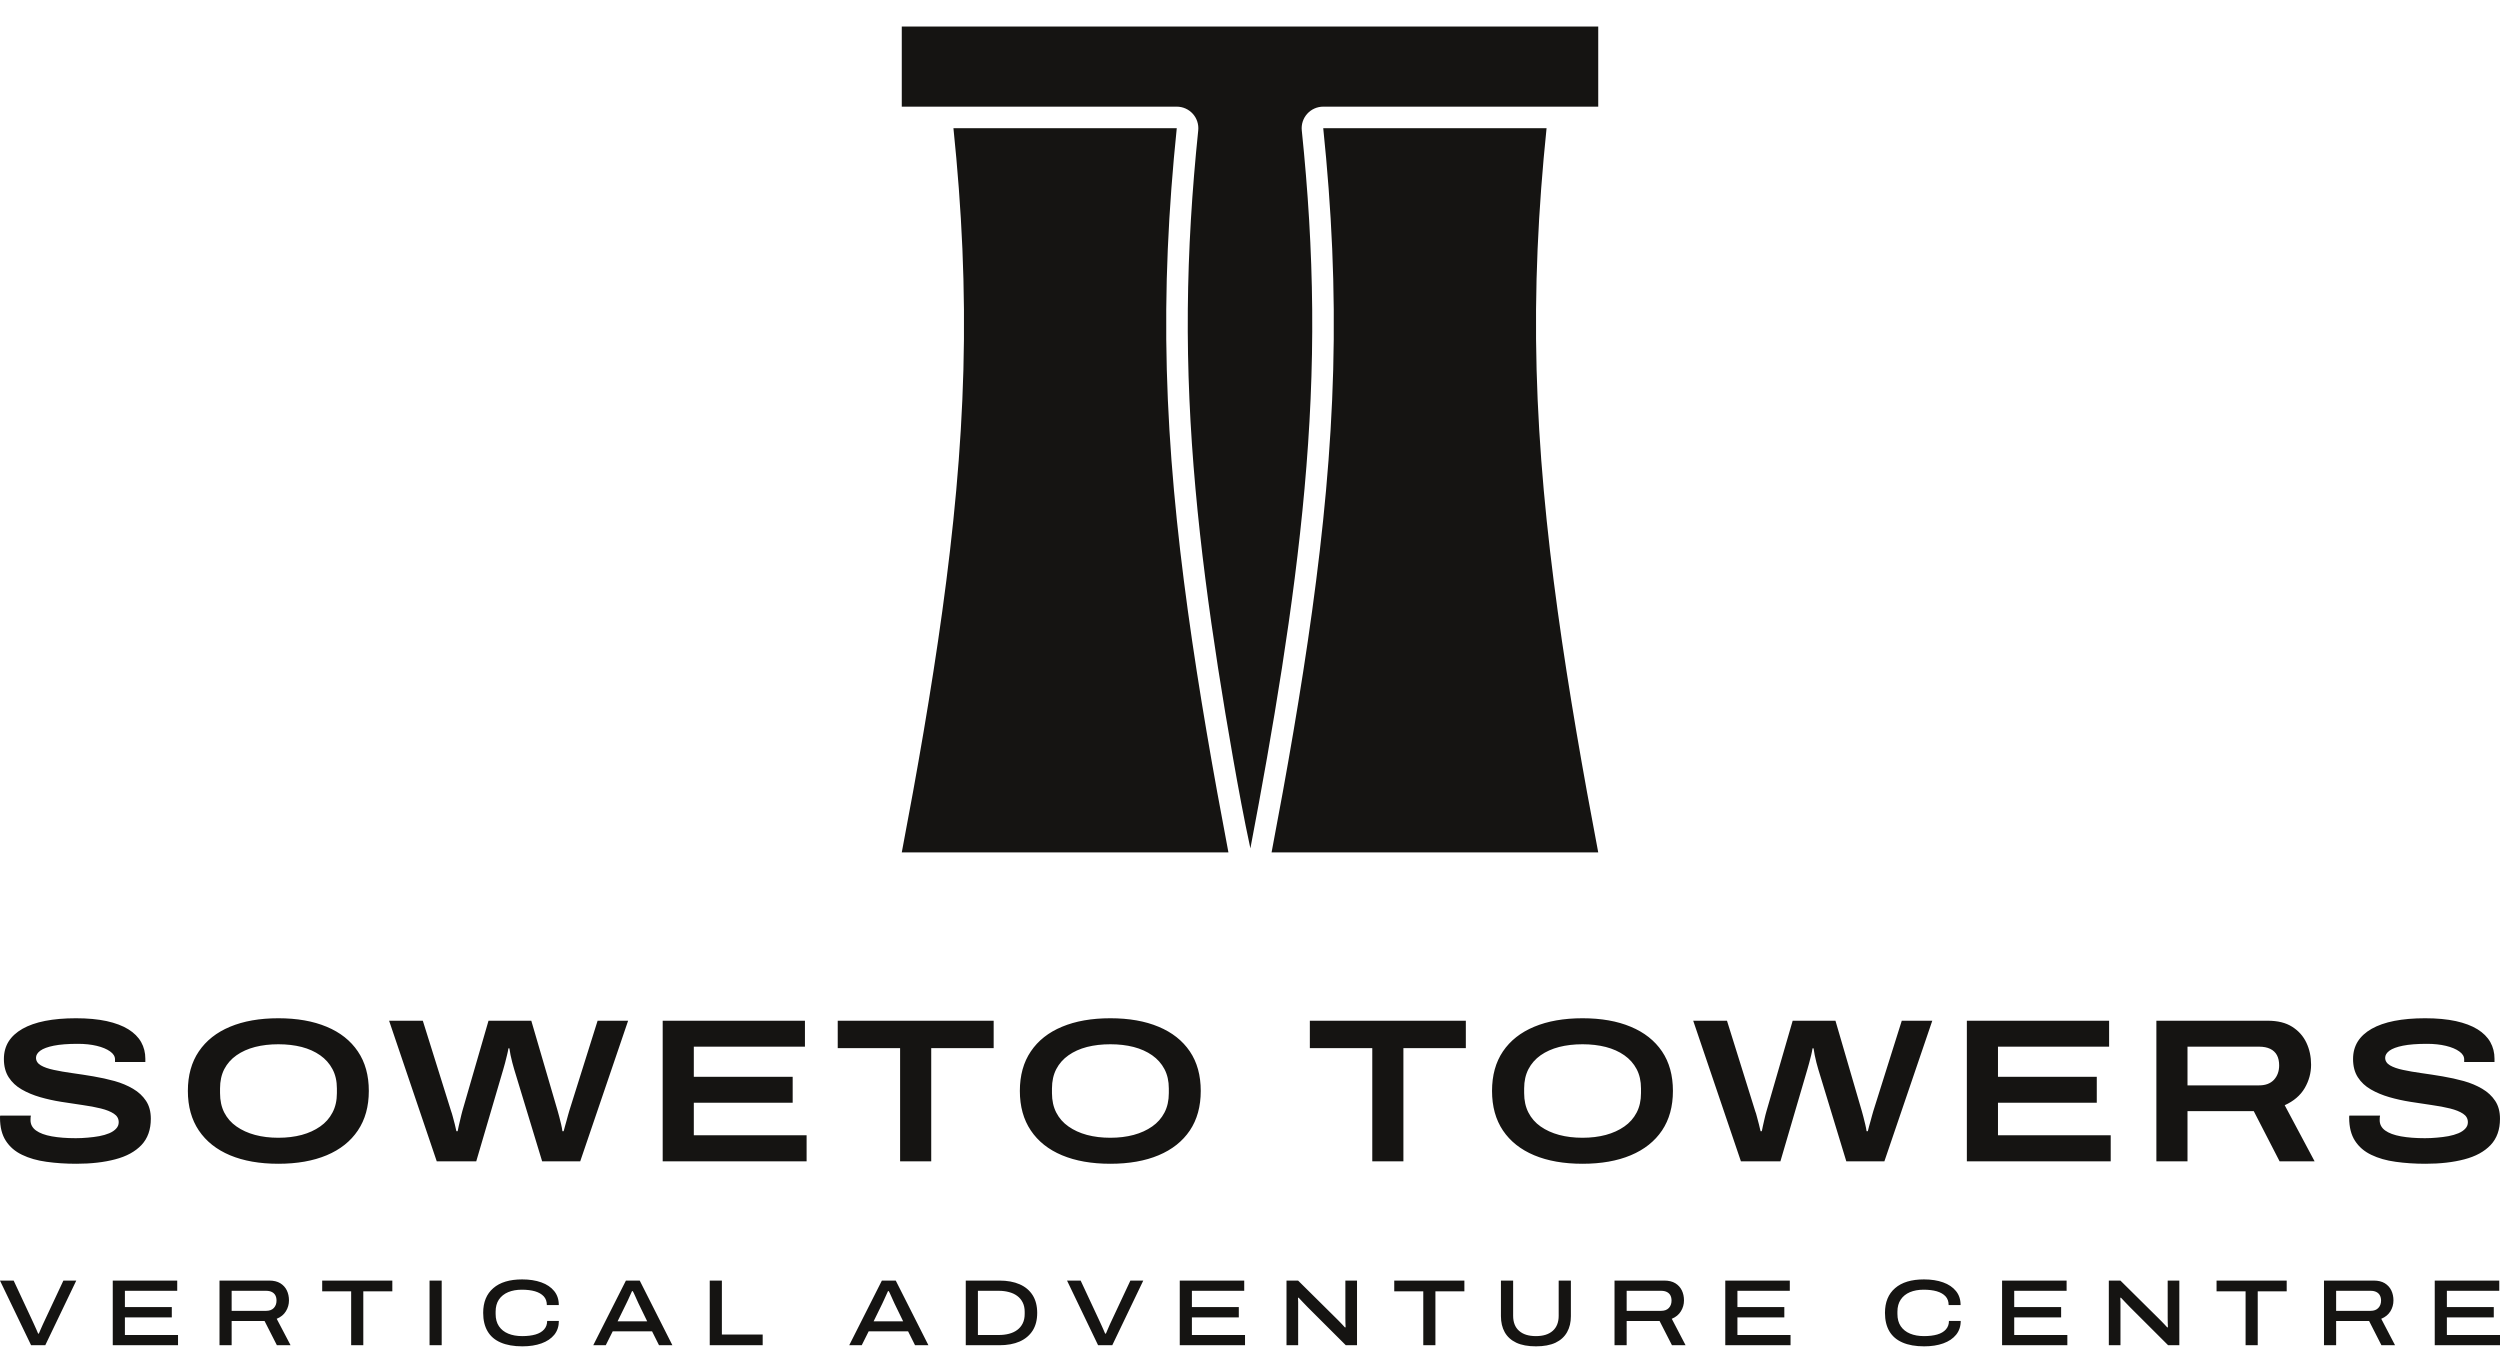
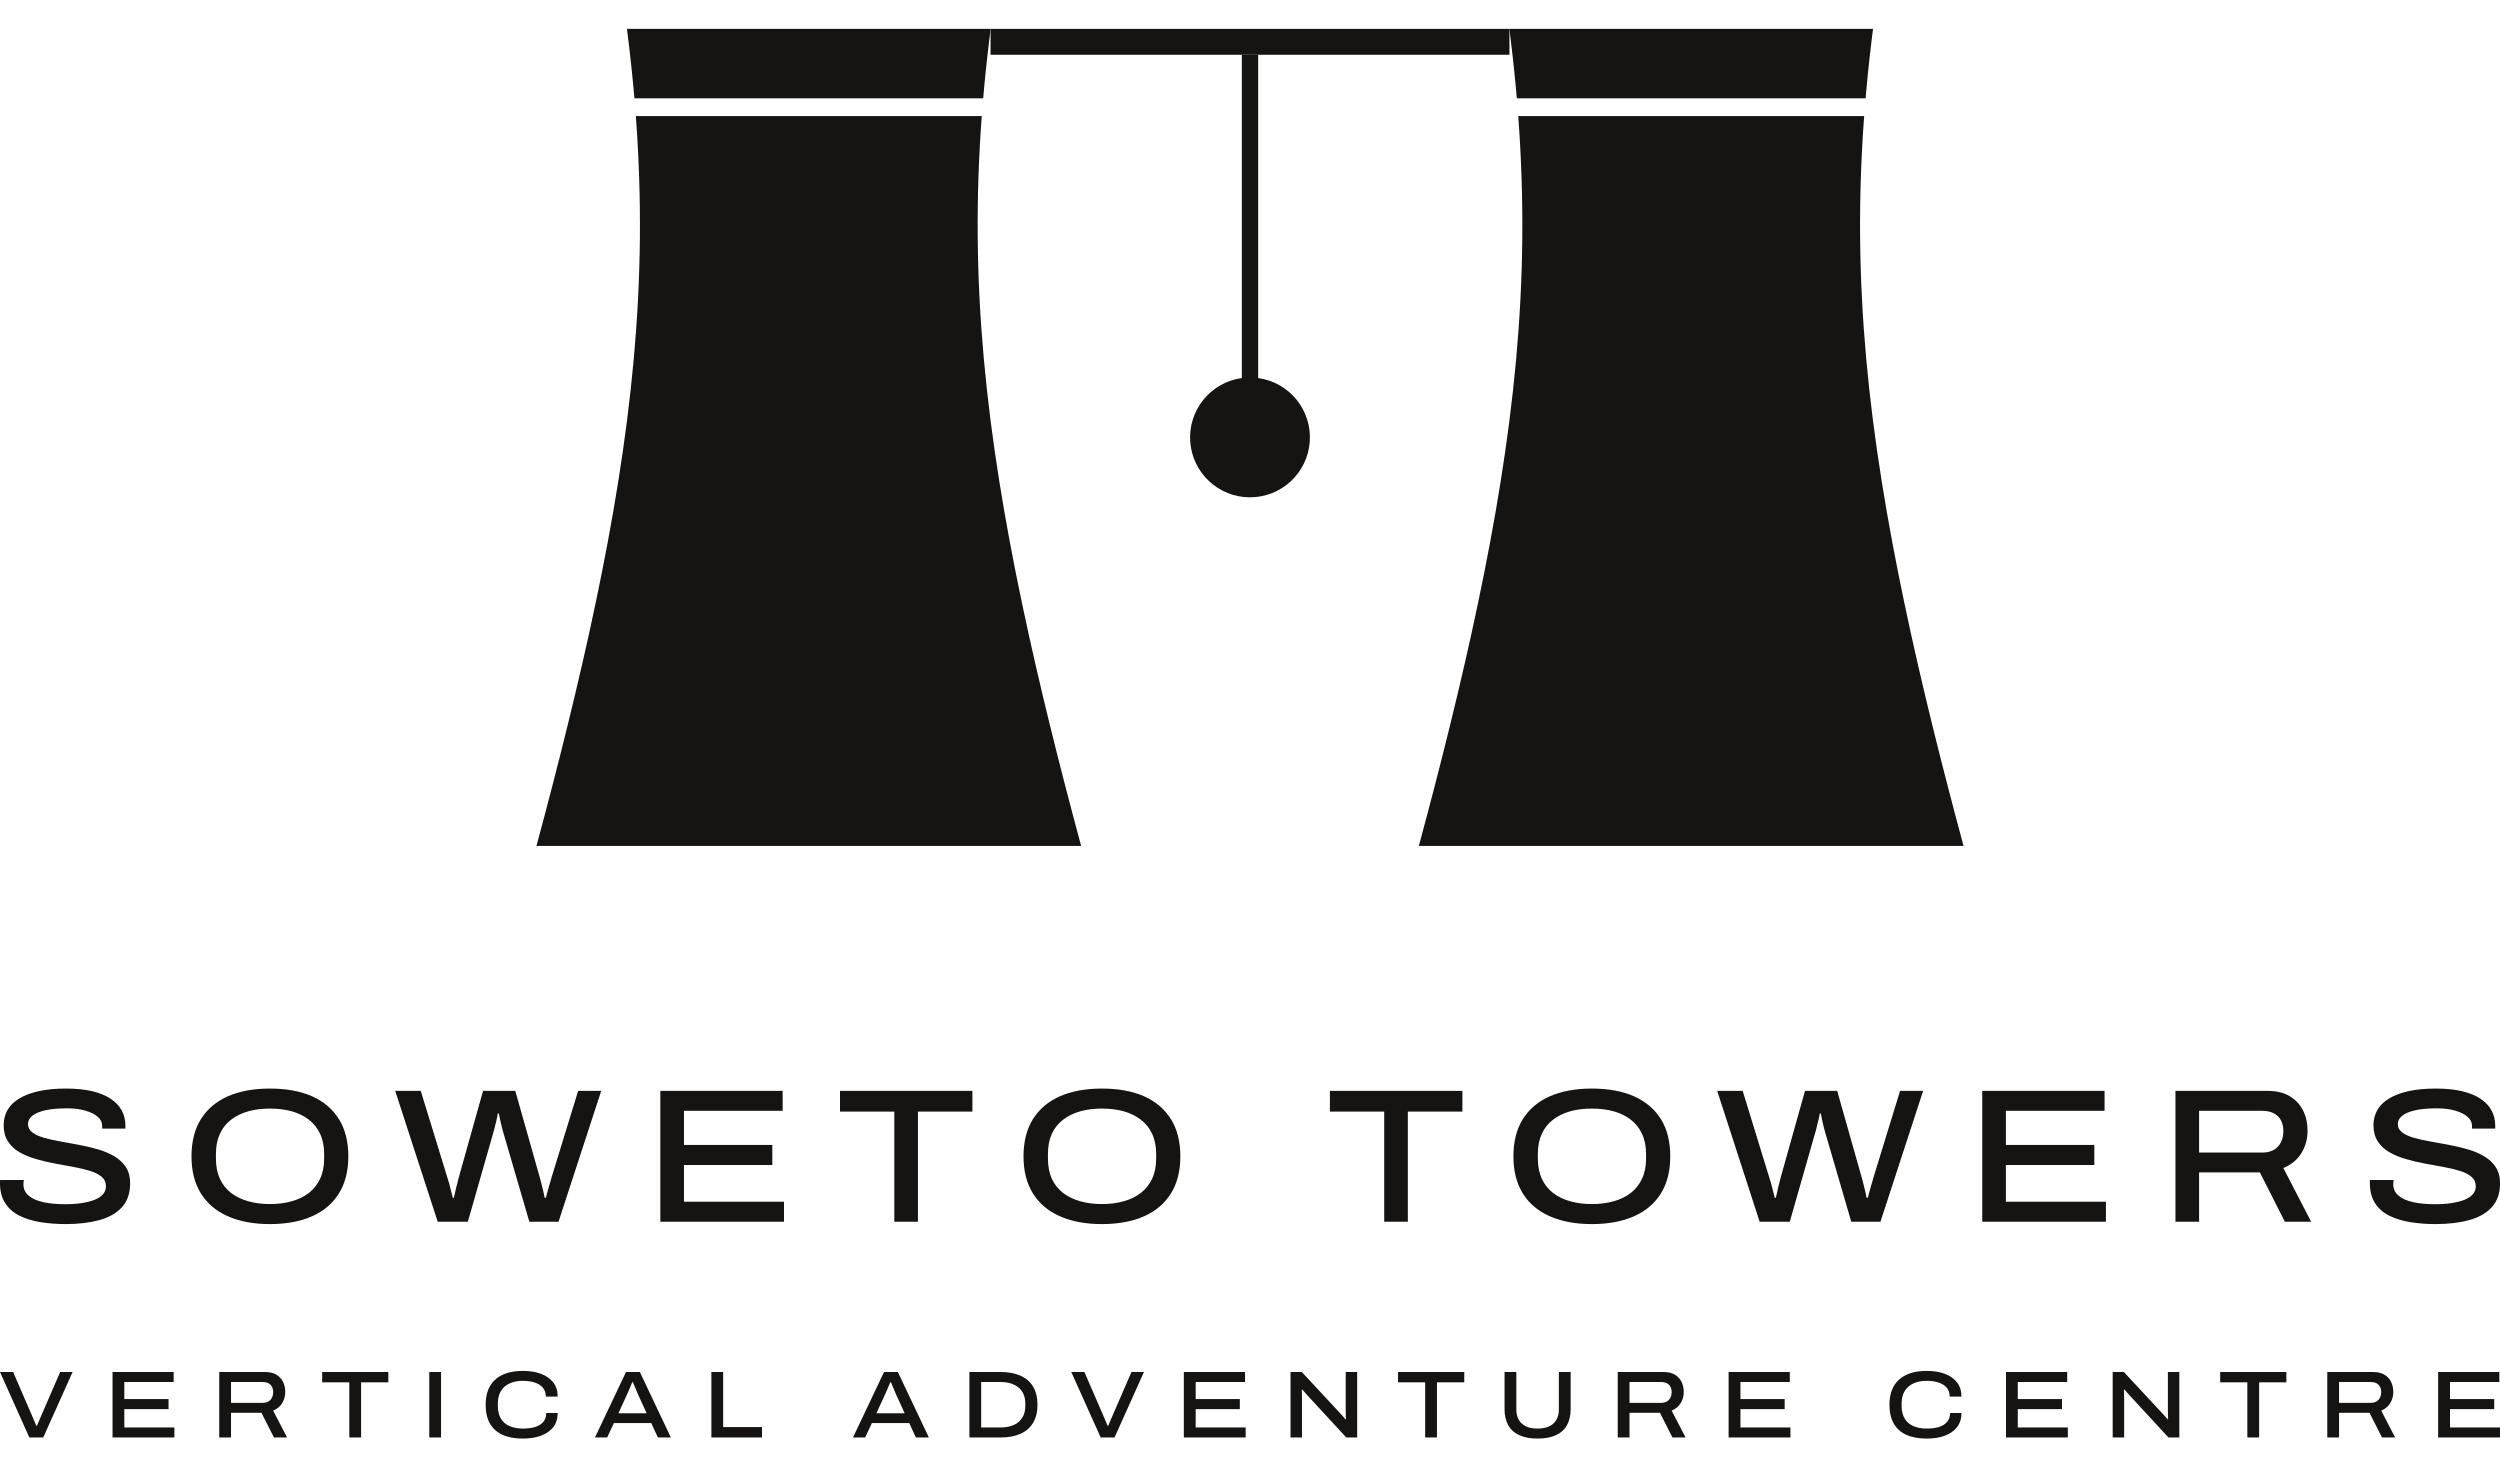
- <svg xmlns="http://www.w3.org/2000/svg" viewBox="0 -4.279 405.623 222.516" width="1622" height="890" role="img" aria-label="Soweto Towers">
-   <g transform="translate(146.312 0)">
-     <path fill="#151412" d="M0 0 H113 V13 H68.383 A3.5 3.5 0 0 0 64.901 16.859 C65.402 21.71 65.806 26.555 66.093 31.395 C66.38 36.235 66.549 41.07 66.59 45.905 C66.631 50.739 66.543 55.573 66.332 60.41 C66.121 65.248 65.788 70.089 65.351 74.936 C64.915 79.783 64.375 84.636 63.756 89.495 C63.136 94.354 62.438 99.218 61.681 104.087 C60.923 108.956 60.108 113.83 59.25 118.706 C58.393 123.583 57.493 128.463 56.562 133.345 C55.507 128.463 54.607 123.583 53.75 118.706 C52.892 113.83 52.077 108.956 51.319 104.087 C50.562 99.218 49.864 94.354 49.244 89.495 C48.625 84.636 48.085 79.783 47.649 74.936 C47.212 70.089 46.879 65.248 46.668 60.41 C46.457 55.573 46.369 50.739 46.41 45.905 C46.451 41.07 46.62 36.235 46.907 31.395 C47.194 26.555 47.598 21.71 48.099 16.859 A3.5 3.5 0 0 0 44.617 13 H0Z" />
-     <path fill="#151412" d="M0 134 C1.244 127.472 2.435 120.944 3.544 114.417 C4.652 107.889 5.678 101.361 6.578 94.833 C7.477 88.306 8.249 81.778 8.837 75.25 C9.425 68.722 9.827 62.194 10.001 55.667 C10.174 49.139 10.118 42.611 9.837 36.083 C9.557 29.556 9.056 23.028 8.383 16.5 L44.617 16.5 C43.944 23.028 43.443 29.556 43.163 36.083 C42.882 42.611 42.826 49.139 42.999 55.667 C43.173 62.194 43.575 68.722 44.163 75.25 C44.751 81.778 45.523 88.306 46.422 94.833 C47.322 101.361 48.348 107.889 49.456 114.417 C50.565 120.944 51.756 127.472 53 134 Z" />
-     <path fill="#151412" d="M60 134 C61.244 127.472 62.435 120.944 63.544 114.417 C64.652 107.889 65.678 101.361 66.578 94.833 C67.477 88.306 68.249 81.778 68.837 75.25 C69.425 68.722 69.827 62.194 70.001 55.667 C70.174 49.139 70.118 42.611 69.837 36.083 C69.557 29.556 69.056 23.028 68.383 16.5 L104.617 16.5 C103.944 23.028 103.443 29.556 103.163 36.083 C102.882 42.611 102.826 49.139 102.999 55.667 C103.173 62.194 103.575 68.722 104.163 75.25 C104.751 81.778 105.523 88.306 106.422 94.833 C107.322 101.361 108.348 107.889 109.456 114.417 C110.565 120.944 111.756 127.472 113 134 Z" />
+ <svg xmlns="http://www.w3.org/2000/svg" viewBox="0 -3.517 312.102 182.882" width="1248" height="732" role="img" aria-label="Soweto Towers">
+   <g transform="translate(66.971 0)">
+     <path fill="#151412" d="M0 102 C1.367 96.938 2.683 91.876 3.925 86.813 C5.168 81.751 6.337 76.689 7.399 71.627 C8.462 66.564 9.418 61.502 10.223 56.44 C11.029 51.378 11.684 46.316 12.144 41.253 C12.604 36.191 12.868 31.129 12.913 26.067 C12.958 21.004 12.784 15.942 12.407 10.88 L55.593 10.88 C55.216 15.942 55.042 21.004 55.087 26.067 C55.132 31.129 55.396 36.191 55.856 41.253 C56.316 46.316 56.971 51.378 57.777 56.44 C58.582 61.502 59.538 66.564 60.601 71.627 C61.663 76.689 62.832 81.751 64.075 86.813 C65.317 91.876 66.633 96.938 68 102 Z" />
+     <path fill="#151412" d="M110.16 102 C111.527 96.938 112.843 91.876 114.085 86.813 C115.328 81.751 116.497 76.689 117.559 71.627 C118.622 66.564 119.578 61.502 120.383 56.44 C121.189 51.378 121.844 46.316 122.304 41.253 C122.764 36.191 123.028 31.129 123.073 26.067 C123.118 21.004 122.944 15.942 122.567 10.88 L165.753 10.88 C165.376 15.942 165.202 21.004 165.247 26.067 C165.292 31.129 165.556 36.191 166.016 41.253 C166.476 46.316 167.131 51.378 167.937 56.44 C168.742 61.502 169.698 66.564 170.761 71.627 C171.823 76.689 172.992 81.751 174.235 86.813 C175.477 91.876 176.793 96.938 178.16 102 Z" />
+     <path fill="#151412" d="M12.229 8.67 C12.188 8.188 12.145 7.707 12.1 7.225 C12.055 6.743 12.008 6.262 11.96 5.78 C11.911 5.298 11.861 4.817 11.809 4.335 C11.758 3.853 11.704 3.372 11.649 2.89 C11.594 2.408 11.537 1.927 11.479 1.445 C11.421 0.963 11.361 0.482 11.299 0 L56.701 0 C56.639 0.482 56.579 0.963 56.521 1.445 C56.463 1.927 56.406 2.408 56.351 2.89 C56.296 3.372 56.242 3.853 56.191 4.335 C56.139 4.817 56.089 5.298 56.04 5.78 C55.992 6.262 55.945 6.743 55.9 7.225 C55.855 7.707 55.812 8.188 55.771 8.67 Z" />
+     <path fill="#151412" d="M122.389 8.67 C122.348 8.188 122.305 7.707 122.26 7.225 C122.215 6.743 122.168 6.262 122.12 5.78 C122.071 5.298 122.021 4.817 121.969 4.335 C121.918 3.853 121.864 3.372 121.809 2.89 C121.754 2.408 121.697 1.927 121.639 1.445 C121.581 0.963 121.521 0.482 121.459 0 L166.861 0 C166.799 0.482 166.739 0.963 166.681 1.445 C166.623 1.927 166.566 2.408 166.511 2.89 C166.456 3.372 166.402 3.853 166.351 4.335 C166.299 4.817 166.249 5.298 166.2 5.78 C166.152 6.262 166.105 6.743 166.06 7.225 C166.015 7.707 165.972 8.188 165.931 8.67 Z" />
+     <path fill="#151412" d="M56.691 0 H121.469 V3.23 H56.691 Z" />
+     <path fill="#151412" d="M88.06 3.22 H90.1 V43.59 A7.48 7.48 0 1 1 88.06 43.59 Z" />
  </g>
-   <g transform="translate(-1.959 184.116)">
-     <path fill="#151412" d="M14.35 0.4Q11.76 0.4 9.5 0.08Q7.24 -0.23 5.55 -1.05Q3.85 -1.86 2.91 -3.32Q1.96 -4.78 1.96 -7.07Q1.96 -7.14 1.96 -7.24Q1.96 -7.34 1.99 -7.41H6.97Q6.94 -7.27 6.92 -7.09Q6.91 -6.91 6.91 -6.67Q6.91 -5.65 7.8 -5Q8.7 -4.35 10.36 -4.05Q12.02 -3.75 14.25 -3.75Q15.21 -3.75 16.19 -3.84Q17.17 -3.92 18.06 -4.08Q18.96 -4.25 19.68 -4.55Q20.39 -4.85 20.8 -5.3Q21.22 -5.74 21.22 -6.34Q21.22 -7.21 20.44 -7.72Q19.66 -8.24 18.33 -8.57Q17 -8.9 15.34 -9.13Q13.68 -9.36 11.9 -9.65Q10.13 -9.93 8.47 -10.41Q6.81 -10.89 5.48 -11.66Q4.15 -12.42 3.37 -13.63Q2.59 -14.84 2.59 -16.6Q2.59 -18.2 3.35 -19.43Q4.12 -20.65 5.61 -21.5Q7.11 -22.35 9.28 -22.78Q11.46 -23.21 14.28 -23.21Q17.13 -23.21 19.26 -22.75Q21.39 -22.28 22.78 -21.42Q24.17 -20.56 24.86 -19.34Q25.54 -18.13 25.54 -16.64V-16.11H20.62V-16.54Q20.62 -17.27 19.82 -17.83Q19.03 -18.4 17.67 -18.73Q16.3 -19.06 14.58 -19.06Q12.19 -19.06 10.69 -18.76Q9.2 -18.46 8.5 -17.95Q7.8 -17.43 7.8 -16.8Q7.8 -16.04 8.58 -15.57Q9.36 -15.11 10.69 -14.83Q12.02 -14.54 13.68 -14.31Q15.34 -14.08 17.12 -13.78Q18.89 -13.48 20.56 -13.02Q22.22 -12.55 23.54 -11.77Q24.87 -10.99 25.65 -9.81Q26.43 -8.63 26.43 -6.91Q26.43 -4.25 24.91 -2.64Q23.38 -1.03 20.65 -0.32Q17.93 0.4 14.35 0.4Z M47.12 0.4Q42.57 0.4 39.28 -0.98Q36 -2.36 34.22 -5Q32.44 -7.64 32.44 -11.42Q32.44 -15.21 34.22 -17.83Q36 -20.46 39.28 -21.83Q42.57 -23.21 47.12 -23.21Q51.67 -23.21 54.96 -21.83Q58.25 -20.46 60.02 -17.83Q61.8 -15.21 61.8 -11.42Q61.8 -7.64 60.02 -5Q58.25 -2.36 54.96 -0.98Q51.67 0.4 47.12 0.4ZM47.12 -3.82Q49.18 -3.82 50.91 -4.28Q52.63 -4.75 53.91 -5.65Q55.19 -6.54 55.9 -7.9Q56.62 -9.26 56.62 -11.06V-11.82Q56.62 -13.61 55.9 -14.96Q55.19 -16.3 53.91 -17.2Q52.63 -18.1 50.91 -18.55Q49.18 -18.99 47.12 -18.99Q45.06 -18.99 43.34 -18.55Q41.61 -18.1 40.33 -17.2Q39.05 -16.3 38.35 -14.96Q37.66 -13.61 37.66 -11.82V-11.06Q37.66 -9.26 38.35 -7.9Q39.05 -6.54 40.33 -5.65Q41.61 -4.75 43.34 -4.28Q45.06 -3.82 47.12 -3.82Z M72.82 0 65.09 -22.81H70.56L75.15 -8.14Q75.28 -7.8 75.43 -7.22Q75.58 -6.64 75.75 -6.01Q75.91 -5.38 76.01 -4.88H76.21Q76.28 -5.28 76.39 -5.74Q76.51 -6.21 76.61 -6.67Q76.71 -7.14 76.81 -7.52Q76.91 -7.9 76.97 -8.14L81.22 -22.81H88.16L92.45 -8.14Q92.55 -7.8 92.7 -7.22Q92.85 -6.64 93 -6.01Q93.15 -5.38 93.21 -4.88H93.41Q93.51 -5.25 93.63 -5.7Q93.74 -6.14 93.88 -6.59Q94.01 -7.04 94.11 -7.44Q94.21 -7.84 94.31 -8.14L98.92 -22.81H103.87L96.1 0H89.92L85.38 -14.94Q85.24 -15.41 85.08 -16.02Q84.91 -16.64 84.79 -17.25Q84.68 -17.87 84.61 -18.33H84.45Q84.38 -17.83 84.21 -17.18Q84.05 -16.54 83.9 -15.94Q83.75 -15.34 83.62 -14.94L79.23 0Z M109.48 0V-22.81H132.56V-18.6H114.53V-13.71H130.57V-9.5H114.53V-4.22H132.83V0Z M148 0V-18.36H137.88V-22.81H163.18V-18.36H153.05V0Z M182.11 0.4Q177.56 0.4 174.27 -0.98Q170.98 -2.36 169.21 -5Q167.43 -7.64 167.43 -11.42Q167.43 -15.21 169.21 -17.83Q170.98 -20.46 174.27 -21.83Q177.56 -23.21 182.11 -23.21Q186.66 -23.21 189.94 -21.83Q193.23 -20.46 195.01 -17.83Q196.78 -15.21 196.78 -11.42Q196.78 -7.64 195.01 -5Q193.23 -2.36 189.94 -0.98Q186.66 0.4 182.11 0.4ZM182.11 -3.82Q184.17 -3.82 185.89 -4.28Q187.62 -4.75 188.9 -5.65Q190.18 -6.54 190.89 -7.9Q191.6 -9.26 191.6 -11.06V-11.82Q191.6 -13.61 190.89 -14.96Q190.18 -16.3 188.9 -17.2Q187.62 -18.1 185.89 -18.55Q184.17 -18.99 182.11 -18.99Q180.05 -18.99 178.32 -18.55Q176.59 -18.1 175.32 -17.2Q174.04 -16.3 173.34 -14.96Q172.64 -13.61 172.64 -11.82V-11.06Q172.64 -9.26 173.34 -7.9Q174.04 -6.54 175.32 -5.65Q176.59 -4.75 178.32 -4.28Q180.05 -3.82 182.11 -3.82Z M224.61 0V-18.36H214.48V-22.81H239.79V-18.36H229.66V0Z M258.72 0.4Q254.17 0.4 250.88 -0.98Q247.59 -2.36 245.81 -5Q244.04 -7.64 244.04 -11.42Q244.04 -15.21 245.81 -17.83Q247.59 -20.46 250.88 -21.83Q254.17 -23.21 258.72 -23.21Q263.27 -23.21 266.55 -21.83Q269.84 -20.46 271.62 -17.83Q273.39 -15.21 273.39 -11.42Q273.39 -7.64 271.62 -5Q269.84 -2.36 266.55 -0.98Q263.27 0.4 258.72 0.4ZM258.72 -3.82Q260.77 -3.82 262.5 -4.28Q264.23 -4.75 265.51 -5.65Q266.79 -6.54 267.5 -7.9Q268.21 -9.26 268.21 -11.06V-11.82Q268.21 -13.61 267.5 -14.96Q266.79 -16.3 265.51 -17.2Q264.23 -18.1 262.5 -18.55Q260.77 -18.99 258.72 -18.99Q256.66 -18.99 254.93 -18.55Q253.2 -18.1 251.92 -17.2Q250.65 -16.3 249.95 -14.96Q249.25 -13.61 249.25 -11.82V-11.06Q249.25 -9.26 249.95 -7.9Q250.65 -6.54 251.92 -5.65Q253.2 -4.75 254.93 -4.28Q256.66 -3.82 258.72 -3.82Z M284.42 0 276.68 -22.81H282.16L286.74 -8.14Q286.88 -7.8 287.02 -7.22Q287.17 -6.64 287.34 -6.01Q287.51 -5.38 287.61 -4.88H287.81Q287.87 -5.28 287.99 -5.74Q288.1 -6.21 288.2 -6.67Q288.3 -7.14 288.4 -7.52Q288.5 -7.9 288.57 -8.14L292.82 -22.81H299.76L304.04 -8.14Q304.14 -7.8 304.29 -7.22Q304.44 -6.64 304.59 -6.01Q304.74 -5.38 304.81 -4.88H305.01Q305.11 -5.25 305.22 -5.7Q305.34 -6.14 305.47 -6.59Q305.6 -7.04 305.7 -7.44Q305.8 -7.84 305.9 -8.14L310.52 -22.81H315.47L307.7 0H301.52L296.97 -14.94Q296.84 -15.41 296.67 -16.02Q296.51 -16.64 296.39 -17.25Q296.27 -17.87 296.21 -18.33H296.04Q295.97 -17.83 295.81 -17.18Q295.64 -16.54 295.49 -15.94Q295.34 -15.34 295.21 -14.94L290.83 0Z M321.08 0V-22.81H344.16V-18.6H326.13V-13.71H342.16V-9.5H326.13V-4.22H344.42V0Z M351.83 0V-22.81H369.89Q372.32 -22.81 373.86 -21.83Q375.41 -20.85 376.17 -19.24Q376.93 -17.63 376.93 -15.67Q376.93 -13.65 375.89 -11.87Q374.84 -10.09 372.65 -9.1L377.5 0H371.82L367.63 -8.14H356.88V0ZM356.88 -12.32H368.5Q370.06 -12.32 370.91 -13.23Q371.75 -14.15 371.75 -15.57Q371.75 -16.54 371.39 -17.22Q371.02 -17.9 370.29 -18.25Q369.56 -18.6 368.5 -18.6H356.88Z M395.5 0.4Q392.91 0.4 390.65 0.08Q388.39 -0.23 386.7 -1.05Q385 -1.86 384.06 -3.32Q383.11 -4.78 383.11 -7.07Q383.11 -7.14 383.11 -7.24Q383.11 -7.34 383.14 -7.41H388.12Q388.09 -7.27 388.07 -7.09Q388.06 -6.91 388.06 -6.67Q388.06 -5.65 388.95 -5Q389.85 -4.35 391.51 -4.05Q393.17 -3.75 395.4 -3.75Q396.36 -3.75 397.34 -3.84Q398.32 -3.92 399.21 -4.08Q400.11 -4.25 400.83 -4.55Q401.54 -4.85 401.95 -5.3Q402.37 -5.74 402.37 -6.34Q402.37 -7.21 401.59 -7.72Q400.81 -8.24 399.48 -8.57Q398.15 -8.9 396.49 -9.13Q394.83 -9.36 393.05 -9.65Q391.28 -9.93 389.62 -10.41Q387.96 -10.89 386.63 -11.66Q385.3 -12.42 384.52 -13.63Q383.74 -14.84 383.74 -16.6Q383.74 -18.2 384.5 -19.43Q385.27 -20.65 386.76 -21.5Q388.26 -22.35 390.43 -22.78Q392.61 -23.21 395.43 -23.21Q398.28 -23.21 400.41 -22.75Q402.54 -22.28 403.93 -21.42Q405.32 -20.56 406.01 -19.34Q406.69 -18.13 406.69 -16.64V-16.11H401.77V-16.54Q401.77 -17.27 400.97 -17.83Q400.18 -18.4 398.82 -18.73Q397.45 -19.06 395.73 -19.06Q393.34 -19.06 391.84 -18.76Q390.35 -18.46 389.65 -17.95Q388.95 -17.43 388.95 -16.8Q388.95 -16.04 389.73 -15.57Q390.51 -15.11 391.84 -14.83Q393.17 -14.54 394.83 -14.31Q396.49 -14.08 398.27 -13.78Q400.04 -13.48 401.71 -13.02Q403.37 -12.55 404.69 -11.77Q406.02 -10.99 406.8 -9.81Q407.58 -8.63 407.58 -6.91Q407.58 -4.25 406.06 -2.64Q404.53 -1.03 401.8 -0.32Q399.08 0.4 395.5 0.4Z" />
+   <g transform="translate(-1.404 148.92)">
+     <path fill="#151412" d="M9.61 0.29Q7.95 0.29 6.46 0.05Q4.97 -0.19 3.83 -0.76Q2.69 -1.33 2.05 -2.33Q1.4 -3.33 1.4 -4.85Q1.4 -4.95 1.4 -5.04Q1.4 -5.14 1.43 -5.21H4.38Q4.35 -5.11 4.34 -4.97Q4.33 -4.83 4.33 -4.66Q4.33 -3.83 4.97 -3.27Q5.61 -2.71 6.79 -2.45Q7.97 -2.19 9.59 -2.19Q10.32 -2.19 11.05 -2.26Q11.78 -2.33 12.42 -2.49Q13.06 -2.64 13.56 -2.9Q14.06 -3.16 14.35 -3.54Q14.63 -3.93 14.63 -4.42Q14.63 -5.16 14.1 -5.61Q13.56 -6.07 12.64 -6.35Q11.73 -6.64 10.6 -6.84Q9.47 -7.04 8.26 -7.27Q7.04 -7.49 5.9 -7.83Q4.76 -8.16 3.84 -8.68Q2.93 -9.21 2.39 -10.04Q1.86 -10.87 1.86 -12.06Q1.86 -13.13 2.36 -13.98Q2.85 -14.82 3.83 -15.4Q4.81 -15.99 6.26 -16.31Q7.71 -16.63 9.63 -16.63Q11.51 -16.63 12.92 -16.3Q14.32 -15.96 15.24 -15.34Q16.15 -14.73 16.61 -13.88Q17.06 -13.04 17.06 -12.01V-11.63H14.16V-11.99Q14.16 -12.61 13.61 -13.1Q13.06 -13.58 12.07 -13.87Q11.09 -14.16 9.78 -14.16Q8.11 -14.16 7.03 -13.91Q5.95 -13.66 5.42 -13.22Q4.9 -12.78 4.9 -12.2Q4.9 -11.56 5.44 -11.16Q5.97 -10.75 6.88 -10.49Q7.78 -10.23 8.92 -10.03Q10.06 -9.83 11.28 -9.6Q12.49 -9.37 13.63 -9.04Q14.77 -8.71 15.68 -8.17Q16.58 -7.64 17.12 -6.82Q17.65 -6 17.65 -4.81Q17.65 -2.95 16.64 -1.83Q15.63 -0.71 13.81 -0.21Q11.99 0.29 9.61 0.29Z M35.09 0.29Q32.07 0.29 29.87 -0.68Q27.67 -1.64 26.49 -3.53Q25.31 -5.42 25.31 -8.16Q25.31 -10.94 26.49 -12.82Q27.67 -14.7 29.87 -15.67Q32.07 -16.63 35.09 -16.63Q38.16 -16.63 40.35 -15.67Q42.54 -14.7 43.71 -12.82Q44.89 -10.94 44.89 -8.16Q44.89 -5.42 43.71 -3.53Q42.54 -1.64 40.35 -0.68Q38.16 0.29 35.09 0.29ZM35.11 -2.21Q36.59 -2.21 37.83 -2.56Q39.06 -2.9 39.97 -3.6Q40.87 -4.31 41.37 -5.38Q41.87 -6.45 41.87 -7.9V-8.45Q41.87 -9.9 41.37 -10.97Q40.87 -12.04 39.97 -12.74Q39.06 -13.44 37.83 -13.79Q36.59 -14.13 35.11 -14.13Q33.62 -14.13 32.39 -13.79Q31.17 -13.44 30.25 -12.74Q29.33 -12.04 28.85 -10.97Q28.36 -9.9 28.36 -8.45V-7.9Q28.36 -6.45 28.85 -5.38Q29.33 -4.31 30.25 -3.6Q31.17 -2.9 32.39 -2.56Q33.62 -2.21 35.11 -2.21Z M56.05 0 50.74 -16.34H53.93L57.26 -5.5Q57.36 -5.23 57.48 -4.78Q57.6 -4.33 57.71 -3.85Q57.83 -3.38 57.93 -3H58.07Q58.14 -3.28 58.21 -3.63Q58.29 -3.97 58.37 -4.33Q58.45 -4.69 58.54 -4.98Q58.62 -5.28 58.67 -5.5L61.71 -16.34H65.73L68.8 -5.5Q68.87 -5.23 68.99 -4.78Q69.11 -4.33 69.22 -3.85Q69.32 -3.38 69.4 -3H69.56Q69.63 -3.28 69.72 -3.63Q69.8 -3.97 69.91 -4.32Q70.01 -4.66 70.1 -4.96Q70.18 -5.26 70.25 -5.5L73.58 -16.34H76.46L71.13 0H67.49L64.28 -10.99Q64.19 -11.3 64.07 -11.75Q63.95 -12.2 63.85 -12.68Q63.76 -13.16 63.69 -13.51H63.54Q63.5 -13.13 63.38 -12.66Q63.26 -12.18 63.15 -11.73Q63.04 -11.28 62.95 -10.99L59.81 0Z M83.84 0V-16.34H99.11V-13.85H86.79V-9.59H97.82V-7.09H86.79V-2.5H99.28V0Z M113.05 0V-13.75H106.27V-16.34H122.8V-13.75H116V0Z M138.96 0.29Q135.94 0.29 133.74 -0.68Q131.54 -1.64 130.36 -3.53Q129.18 -5.42 129.18 -8.16Q129.18 -10.94 130.36 -12.82Q131.54 -14.7 133.74 -15.67Q135.94 -16.63 138.96 -16.63Q142.03 -16.63 144.22 -15.67Q146.4 -14.7 147.58 -12.82Q148.76 -10.94 148.76 -8.16Q148.76 -5.42 147.58 -3.53Q146.4 -1.64 144.22 -0.68Q142.03 0.29 138.96 0.29ZM138.98 -2.21Q140.46 -2.21 141.69 -2.56Q142.93 -2.9 143.83 -3.6Q144.74 -4.31 145.24 -5.38Q145.74 -6.45 145.74 -7.9V-8.45Q145.74 -9.9 145.24 -10.97Q144.74 -12.04 143.83 -12.74Q142.93 -13.44 141.69 -13.79Q140.46 -14.13 138.98 -14.13Q137.48 -14.13 136.26 -13.79Q135.03 -13.44 134.12 -12.74Q133.2 -12.04 132.71 -10.97Q132.23 -9.9 132.23 -8.45V-7.9Q132.23 -6.45 132.71 -5.38Q133.2 -4.31 134.12 -3.6Q135.03 -2.9 136.26 -2.56Q137.48 -2.21 138.98 -2.21Z M174.21 0V-13.75H167.43V-16.34H183.97V-13.75H177.16V0Z M200.12 0.29Q197.1 0.29 194.9 -0.68Q192.7 -1.64 191.52 -3.53Q190.34 -5.42 190.34 -8.16Q190.34 -10.94 191.52 -12.82Q192.7 -14.7 194.9 -15.67Q197.1 -16.63 200.12 -16.63Q203.19 -16.63 205.38 -15.67Q207.57 -14.7 208.75 -12.82Q209.92 -10.94 209.92 -8.16Q209.92 -5.42 208.75 -3.53Q207.57 -1.64 205.38 -0.68Q203.19 0.29 200.12 0.29ZM200.15 -2.21Q201.62 -2.21 202.86 -2.56Q204.1 -2.9 205 -3.6Q205.9 -4.31 206.4 -5.38Q206.9 -6.45 206.9 -7.9V-8.45Q206.9 -9.9 206.4 -10.97Q205.9 -12.04 205 -12.74Q204.1 -13.44 202.86 -13.79Q201.62 -14.13 200.15 -14.13Q198.65 -14.13 197.42 -13.79Q196.2 -13.44 195.28 -12.74Q194.37 -12.04 193.88 -10.97Q193.39 -9.9 193.39 -8.45V-7.9Q193.39 -6.45 193.88 -5.38Q194.37 -4.31 195.28 -3.6Q196.2 -2.9 197.42 -2.56Q198.65 -2.21 200.15 -2.21Z M221.08 0 215.78 -16.34H218.96L222.29 -5.5Q222.39 -5.23 222.51 -4.78Q222.63 -4.33 222.75 -3.85Q222.87 -3.38 222.96 -3H223.1Q223.17 -3.28 223.25 -3.63Q223.32 -3.97 223.4 -4.33Q223.48 -4.69 223.57 -4.98Q223.65 -5.28 223.7 -5.5L226.74 -16.34H230.76L233.83 -5.5Q233.9 -5.23 234.02 -4.78Q234.14 -4.33 234.25 -3.85Q234.36 -3.38 234.43 -3H234.59Q234.67 -3.28 234.75 -3.63Q234.83 -3.97 234.94 -4.32Q235.05 -4.66 235.13 -4.96Q235.21 -5.26 235.28 -5.5L238.61 -16.34H241.49L236.16 0H232.52L229.31 -10.99Q229.22 -11.3 229.1 -11.75Q228.98 -12.2 228.88 -12.68Q228.79 -13.16 228.72 -13.51H228.58Q228.53 -13.13 228.41 -12.66Q228.29 -12.18 228.18 -11.73Q228.08 -11.28 227.98 -10.99L224.84 0Z M248.87 0V-16.34H264.14V-13.85H251.82V-9.59H262.86V-7.09H251.82V-2.5H264.31V0Z M272.99 0V-16.34H284.46Q286.15 -16.34 287.25 -15.68Q288.36 -15.01 288.92 -13.89Q289.48 -12.78 289.48 -11.35Q289.48 -9.83 288.72 -8.58Q287.96 -7.33 286.46 -6.71L289.93 0H286.65L283.53 -6.16H275.94V0ZM275.94 -8.64H283.82Q285.08 -8.64 285.77 -9.37Q286.46 -10.11 286.46 -11.32Q286.46 -12.11 286.16 -12.67Q285.86 -13.23 285.27 -13.54Q284.67 -13.85 283.82 -13.85H275.94Z M305.46 0.29Q303.8 0.29 302.31 0.05Q300.83 -0.19 299.68 -0.76Q298.54 -1.33 297.9 -2.33Q297.26 -3.33 297.26 -4.85Q297.26 -4.95 297.26 -5.04Q297.26 -5.14 297.28 -5.21H300.23Q300.21 -5.11 300.2 -4.97Q300.18 -4.83 300.18 -4.66Q300.18 -3.83 300.83 -3.27Q301.47 -2.71 302.65 -2.45Q303.82 -2.19 305.44 -2.19Q306.18 -2.19 306.9 -2.26Q307.63 -2.33 308.27 -2.49Q308.91 -2.64 309.41 -2.9Q309.91 -3.16 310.2 -3.54Q310.48 -3.93 310.48 -4.42Q310.48 -5.16 309.95 -5.61Q309.41 -6.07 308.5 -6.35Q307.58 -6.64 306.45 -6.84Q305.32 -7.04 304.11 -7.27Q302.9 -7.49 301.75 -7.83Q300.61 -8.16 299.7 -8.68Q298.78 -9.21 298.24 -10.04Q297.71 -10.87 297.71 -12.06Q297.71 -13.13 298.21 -13.98Q298.71 -14.82 299.68 -15.4Q300.66 -15.99 302.11 -16.31Q303.56 -16.63 305.49 -16.63Q307.37 -16.63 308.77 -16.3Q310.18 -15.96 311.09 -15.34Q312.01 -14.73 312.46 -13.88Q312.91 -13.04 312.91 -12.01V-11.63H310.01V-11.99Q310.01 -12.61 309.46 -13.1Q308.91 -13.58 307.93 -13.87Q306.94 -14.16 305.63 -14.16Q303.97 -14.16 302.88 -13.91Q301.8 -13.66 301.28 -13.22Q300.75 -12.78 300.75 -12.2Q300.75 -11.56 301.29 -11.16Q301.82 -10.75 302.73 -10.49Q303.63 -10.23 304.77 -10.03Q305.92 -9.83 307.13 -9.6Q308.34 -9.37 309.49 -9.04Q310.63 -8.71 311.53 -8.17Q312.44 -7.64 312.97 -6.82Q313.51 -6 313.51 -4.81Q313.51 -2.95 312.49 -1.83Q311.48 -0.71 309.66 -0.21Q307.84 0.29 305.46 0.29Z" />
  </g>
-   <g transform="translate(-0.275 213.958)">
-     <path fill="#151412" d="M5.32 0 0.27 -10.49H2.49L5.44 -4.17Q5.61 -3.83 5.79 -3.41Q5.97 -2.99 6.16 -2.59Q6.34 -2.18 6.46 -1.89H6.58Q6.71 -2.17 6.87 -2.57Q7.04 -2.96 7.23 -3.38Q7.42 -3.8 7.59 -4.15L10.56 -10.49H12.65L7.62 0Z M18.57 0V-10.49H29.03V-8.83H20.54V-6.19H28.15V-4.52H20.54V-1.66H29.16V0Z M35.89 0V-10.49H43.97Q45.04 -10.49 45.75 -10.06Q46.46 -9.62 46.81 -8.9Q47.16 -8.17 47.16 -7.27Q47.16 -6.32 46.66 -5.51Q46.17 -4.7 45.17 -4.29L47.42 0H45.2L43.2 -3.93H37.86V0ZM37.86 -5.58H43.46Q44.26 -5.58 44.7 -6.04Q45.14 -6.51 45.14 -7.24Q45.14 -7.74 44.95 -8.1Q44.76 -8.45 44.38 -8.64Q44 -8.83 43.46 -8.83H37.86Z M57.25 0V-8.75H52.55V-10.49H63.93V-8.75H59.22V0Z M69.97 0V-10.49H71.94V0Z M85.03 0.18Q82.94 0.18 81.51 -0.44Q80.09 -1.05 79.38 -2.27Q78.67 -3.48 78.67 -5.25Q78.67 -7.85 80.31 -9.26Q81.94 -10.68 85 -10.68Q86.75 -10.68 88.1 -10.2Q89.44 -9.72 90.19 -8.79Q90.94 -7.87 90.94 -6.52H89Q89 -7.38 88.5 -7.93Q87.99 -8.48 87.08 -8.75Q86.17 -9.01 84.95 -9.01Q83.68 -9.01 82.72 -8.61Q81.76 -8.2 81.22 -7.41Q80.69 -6.61 80.69 -5.45V-5.07Q80.69 -3.88 81.23 -3.08Q81.77 -2.28 82.74 -1.88Q83.71 -1.48 85 -1.48Q86.25 -1.48 87.15 -1.74Q88.05 -2 88.55 -2.56Q89.05 -3.12 89.05 -3.94H90.95Q90.95 -2.63 90.21 -1.7Q89.46 -0.78 88.13 -0.3Q86.8 0.18 85.03 0.18Z M96.53 0 101.83 -10.49H104.07L109.37 0H107.2L106.07 -2.26H99.69L98.56 0ZM100.48 -3.88H105.28L103.89 -6.74Q103.81 -6.9 103.67 -7.22Q103.52 -7.53 103.38 -7.87Q103.23 -8.2 103.11 -8.46Q102.99 -8.72 102.94 -8.78H102.82Q102.68 -8.48 102.5 -8.07Q102.31 -7.67 102.15 -7.3Q101.98 -6.93 101.87 -6.72Z M115.43 0V-10.49H117.4V-1.74H124.02V0Z M138.06 0 143.36 -10.49H145.61L150.91 0H148.74L147.61 -2.26H141.22L140.09 0ZM142.02 -3.88H146.81L145.42 -6.74Q145.35 -6.9 145.2 -7.22Q145.06 -7.53 144.91 -7.87Q144.77 -8.2 144.64 -8.46Q144.52 -8.72 144.48 -8.78H144.35Q144.22 -8.48 144.03 -8.07Q143.85 -7.67 143.68 -7.3Q143.51 -6.93 143.41 -6.72Z M156.97 0V-10.49H162.42Q164.34 -10.49 165.71 -9.89Q167.08 -9.29 167.82 -8.12Q168.56 -6.95 168.56 -5.24Q168.56 -3.53 167.82 -2.37Q167.08 -1.21 165.71 -0.6Q164.34 0 162.42 0ZM158.94 -1.66H162.33Q163.23 -1.66 163.99 -1.86Q164.76 -2.06 165.32 -2.48Q165.89 -2.9 166.21 -3.55Q166.53 -4.2 166.53 -5.07V-5.42Q166.53 -6.29 166.21 -6.93Q165.89 -7.58 165.32 -8Q164.76 -8.42 163.99 -8.62Q163.23 -8.83 162.33 -8.83H158.94Z M178.44 0 173.4 -10.49H175.61L178.56 -4.17Q178.73 -3.83 178.91 -3.41Q179.09 -2.99 179.28 -2.59Q179.46 -2.18 179.58 -1.89H179.71Q179.83 -2.17 180 -2.57Q180.16 -2.96 180.35 -3.38Q180.55 -3.8 180.71 -4.15L183.68 -10.49H185.77L180.74 0Z M191.69 0V-10.49H202.15V-8.83H193.66V-6.19H201.27V-4.52H193.66V-1.66H202.28V0Z M209.01 0V-10.49H210.89L217.07 -4.37Q217.26 -4.2 217.51 -3.93Q217.76 -3.67 218.03 -3.39Q218.3 -3.12 218.48 -2.9H218.6Q218.59 -3.21 218.57 -3.67Q218.56 -4.12 218.56 -4.45V-10.49H220.45V0H218.63L212.43 -6.19Q212.05 -6.57 211.64 -7.01Q211.22 -7.45 210.98 -7.71H210.87Q210.89 -7.48 210.9 -7Q210.9 -6.51 210.9 -5.94V0Z M231.2 0V-8.75H226.49V-10.49H237.87V-8.75H233.17V0Z M249.48 0.18Q247.55 0.18 246.29 -0.41Q245.03 -1.01 244.41 -2.12Q243.8 -3.22 243.8 -4.72V-10.49H245.78V-4.78Q245.78 -3.19 246.74 -2.34Q247.69 -1.48 249.48 -1.48Q251.25 -1.48 252.21 -2.34Q253.17 -3.19 253.17 -4.78V-10.49H255.15V-4.72Q255.15 -3.22 254.53 -2.12Q253.91 -1.01 252.66 -0.41Q251.4 0.18 249.48 0.18Z M262.23 0V-10.49H270.31Q271.38 -10.49 272.09 -10.06Q272.8 -9.62 273.15 -8.9Q273.5 -8.17 273.5 -7.27Q273.5 -6.32 273 -5.51Q272.51 -4.7 271.52 -4.29L273.76 0H271.55L269.54 -3.93H264.2V0ZM264.2 -5.58H269.8Q270.6 -5.58 271.04 -6.04Q271.48 -6.51 271.48 -7.24Q271.48 -7.74 271.29 -8.1Q271.1 -8.45 270.72 -8.64Q270.34 -8.83 269.8 -8.83H264.2Z M280.2 0V-10.49H290.67V-8.83H282.17V-6.19H289.78V-4.52H282.17V-1.66H290.79V0Z M312.47 0.18Q310.38 0.18 308.96 -0.44Q307.54 -1.05 306.82 -2.27Q306.11 -3.48 306.11 -5.25Q306.11 -7.85 307.75 -9.26Q309.38 -10.68 312.44 -10.68Q314.2 -10.68 315.54 -10.2Q316.88 -9.72 317.63 -8.79Q318.38 -7.87 318.38 -6.52H316.44Q316.44 -7.38 315.94 -7.93Q315.43 -8.48 314.52 -8.75Q313.61 -9.01 312.39 -9.01Q311.12 -9.01 310.16 -8.61Q309.2 -8.2 308.67 -7.41Q308.13 -6.61 308.13 -5.45V-5.07Q308.13 -3.88 308.67 -3.08Q309.22 -2.28 310.19 -1.88Q311.16 -1.48 312.44 -1.48Q313.69 -1.48 314.59 -1.74Q315.49 -2 315.99 -2.56Q316.49 -3.12 316.49 -3.94H318.4Q318.4 -2.63 317.65 -1.7Q316.9 -0.78 315.57 -0.3Q314.24 0.18 312.47 0.18Z M325.11 0V-10.49H335.58V-8.83H327.08V-6.19H334.69V-4.52H327.08V-1.66H335.7V0Z M342.43 0V-10.49H344.31L350.49 -4.37Q350.68 -4.2 350.93 -3.93Q351.18 -3.67 351.45 -3.39Q351.72 -3.12 351.9 -2.9H352.02Q352.01 -3.21 351.99 -3.67Q351.98 -4.12 351.98 -4.45V-10.49H353.87V0H352.05L345.85 -6.19Q345.47 -6.57 345.06 -7.01Q344.64 -7.45 344.4 -7.71H344.29Q344.31 -7.48 344.32 -7Q344.32 -6.51 344.32 -5.94V0Z M364.62 0V-8.75H359.91V-10.49H371.29V-8.75H366.59V0Z M377.34 0V-10.49H385.42Q386.49 -10.49 387.2 -10.06Q387.91 -9.62 388.26 -8.9Q388.61 -8.17 388.61 -7.27Q388.61 -6.32 388.12 -5.51Q387.62 -4.7 386.63 -4.29L388.87 0H386.66L384.66 -3.93H379.31V0ZM379.31 -5.58H384.92Q385.71 -5.58 386.15 -6.04Q386.6 -6.51 386.6 -7.24Q386.6 -7.74 386.4 -8.1Q386.21 -8.45 385.83 -8.64Q385.45 -8.83 384.92 -8.83H379.31Z M395.31 0V-10.49H405.78V-8.83H397.28V-6.19H404.89V-4.52H397.28V-1.66H405.9V0Z" />
+   <g transform="translate(-0.19 175.848)">
+     <path fill="#151412" d="M3.85 0 0.19 -8.17H1.83L4.06 -3.02Q4.16 -2.8 4.28 -2.51Q4.4 -2.22 4.52 -1.94Q4.64 -1.67 4.72 -1.47H4.81Q4.89 -1.67 5 -1.93Q5.11 -2.2 5.24 -2.49Q5.36 -2.77 5.47 -3.02L7.7 -8.17H9.25L5.59 0Z M14.24 0V-8.17H21.87V-6.92H15.71V-4.79H21.23V-3.54H15.71V-1.25H21.96V0Z M27.56 0V-8.17H33.29Q34.14 -8.17 34.69 -7.84Q35.24 -7.51 35.52 -6.95Q35.8 -6.39 35.8 -5.67Q35.8 -4.91 35.42 -4.29Q35.04 -3.66 34.29 -3.35L36.03 0H34.39L32.83 -3.08H29.03V0ZM29.03 -4.32H32.97Q33.6 -4.32 33.95 -4.69Q34.29 -5.06 34.29 -5.66Q34.29 -6.05 34.14 -6.33Q34 -6.61 33.7 -6.77Q33.4 -6.92 32.97 -6.92H29.03Z M43.8 0V-6.88H40.41V-8.17H48.67V-6.88H45.27V0Z M53.78 0V-8.17H55.25V0Z M65.48 0.14Q63.96 0.14 62.92 -0.33Q61.88 -0.81 61.35 -1.75Q60.82 -2.69 60.82 -4.09Q60.82 -6.14 62.02 -7.23Q63.23 -8.31 65.47 -8.31Q66.74 -8.31 67.72 -7.95Q68.7 -7.58 69.26 -6.87Q69.81 -6.16 69.81 -5.1H68.33Q68.33 -5.77 67.97 -6.2Q67.61 -6.64 66.96 -6.85Q66.31 -7.07 65.44 -7.07Q64.49 -7.07 63.8 -6.74Q63.1 -6.42 62.72 -5.79Q62.34 -5.16 62.34 -4.23V-3.95Q62.34 -2.99 62.72 -2.36Q63.1 -1.72 63.8 -1.42Q64.5 -1.11 65.47 -1.11Q66.36 -1.11 67.01 -1.31Q67.67 -1.52 68.03 -1.96Q68.38 -2.39 68.38 -3.05H69.81Q69.81 -2 69.26 -1.29Q68.7 -0.58 67.73 -0.22Q66.75 0.14 65.48 0.14Z M74.47 0 78.34 -8.17H80.07L83.94 0H82.32L81.49 -1.8H76.83L75.99 0ZM77.39 -3.02H80.92L79.88 -5.29Q79.82 -5.41 79.73 -5.64Q79.63 -5.88 79.53 -6.13Q79.42 -6.38 79.33 -6.59Q79.24 -6.8 79.21 -6.89H79.12Q79.02 -6.65 78.88 -6.33Q78.75 -6.02 78.63 -5.73Q78.5 -5.45 78.43 -5.28Z M89 0V-8.17H90.47V-1.3H95.32V0Z M106.68 0 110.55 -8.17H112.28L116.15 0H114.53L113.7 -1.8H109.04L108.2 0ZM109.6 -3.02H113.13L112.09 -5.29Q112.03 -5.41 111.94 -5.64Q111.84 -5.88 111.74 -6.13Q111.63 -6.38 111.54 -6.59Q111.45 -6.8 111.42 -6.89H111.33Q111.23 -6.65 111.1 -6.33Q110.96 -6.02 110.84 -5.73Q110.71 -5.45 110.64 -5.28Z M121.21 0V-8.17H125.14Q126.57 -8.17 127.59 -7.71Q128.62 -7.26 129.16 -6.35Q129.71 -5.44 129.71 -4.08Q129.71 -2.74 129.16 -1.83Q128.62 -0.92 127.59 -0.46Q126.57 0 125.14 0ZM122.68 -1.25H125.1Q125.77 -1.25 126.34 -1.41Q126.9 -1.57 127.31 -1.9Q127.72 -2.24 127.96 -2.75Q128.19 -3.26 128.19 -3.95V-4.21Q128.19 -4.91 127.96 -5.42Q127.72 -5.94 127.31 -6.26Q126.9 -6.59 126.34 -6.76Q125.77 -6.92 125.1 -6.92H122.68Z M137.6 0 133.93 -8.17H135.57L137.8 -3.02Q137.91 -2.8 138.02 -2.51Q138.14 -2.22 138.26 -1.94Q138.38 -1.67 138.46 -1.47H138.55Q138.63 -1.67 138.74 -1.93Q138.86 -2.2 138.98 -2.49Q139.11 -2.77 139.21 -3.02L141.44 -8.17H143L139.33 0Z M147.98 0V-8.17H155.62V-6.92H149.46V-4.79H154.97V-3.54H149.46V-1.25H155.7V0Z M161.3 0V-8.17H162.71L167.23 -3.31Q167.34 -3.19 167.51 -3Q167.68 -2.82 167.85 -2.63Q168.02 -2.44 168.14 -2.28H168.23Q168.21 -2.51 168.2 -2.81Q168.19 -3.12 168.19 -3.34V-8.17H169.62V0H168.26L163.72 -4.92Q163.48 -5.16 163.21 -5.48Q162.94 -5.79 162.78 -5.97H162.71Q162.71 -5.79 162.72 -5.47Q162.73 -5.15 162.73 -4.78V0Z M178.11 0V-6.88H174.72V-8.17H182.99V-6.88H179.58V0Z M192.13 0.14Q190.77 0.14 189.85 -0.29Q188.93 -0.71 188.48 -1.53Q188.02 -2.36 188.02 -3.51V-8.17H189.49V-3.52Q189.49 -2.36 190.18 -1.73Q190.87 -1.11 192.13 -1.11Q193.42 -1.11 194.11 -1.73Q194.8 -2.36 194.8 -3.52V-8.17H196.27V-3.51Q196.27 -2.36 195.81 -1.53Q195.36 -0.71 194.44 -0.29Q193.52 0.14 192.13 0.14Z M202.15 0V-8.17H207.88Q208.73 -8.17 209.28 -7.84Q209.83 -7.51 210.11 -6.95Q210.39 -6.39 210.39 -5.67Q210.39 -4.91 210.01 -4.29Q209.63 -3.66 208.88 -3.35L210.62 0H208.98L207.42 -3.08H203.62V0ZM203.62 -4.32H207.56Q208.19 -4.32 208.54 -4.69Q208.88 -5.06 208.88 -5.66Q208.88 -6.05 208.73 -6.33Q208.58 -6.61 208.29 -6.77Q207.99 -6.92 207.56 -6.92H203.62Z M215.99 0V-8.17H223.63V-6.92H217.47V-4.79H222.99V-3.54H217.47V-1.25H223.71V0Z M240.73 0.14Q239.21 0.14 238.17 -0.33Q237.13 -0.81 236.6 -1.75Q236.07 -2.69 236.07 -4.09Q236.07 -6.14 237.28 -7.23Q238.49 -8.31 240.72 -8.31Q242 -8.31 242.98 -7.95Q243.96 -7.58 244.51 -6.87Q245.06 -6.16 245.06 -5.1H243.59Q243.59 -5.77 243.23 -6.2Q242.86 -6.64 242.22 -6.85Q241.57 -7.07 240.7 -7.07Q239.75 -7.07 239.05 -6.74Q238.36 -6.42 237.97 -5.79Q237.59 -5.16 237.59 -4.23V-3.95Q237.59 -2.99 237.97 -2.36Q238.36 -1.72 239.06 -1.42Q239.76 -1.11 240.72 -1.11Q241.61 -1.11 242.27 -1.31Q242.92 -1.52 243.28 -1.96Q243.64 -2.39 243.64 -3.05H245.06Q245.06 -2 244.51 -1.29Q243.96 -0.58 242.98 -0.22Q242.01 0.14 240.73 0.14Z M250.62 0V-8.17H258.26V-6.92H252.09V-4.79H257.61V-3.54H252.09V-1.25H258.34V0Z M263.94 0V-8.17H265.34L269.86 -3.31Q269.98 -3.19 270.15 -3Q270.32 -2.82 270.49 -2.63Q270.66 -2.44 270.78 -2.28H270.86Q270.85 -2.51 270.84 -2.81Q270.83 -3.12 270.83 -3.34V-8.17H272.26V0H270.9L266.36 -4.92Q266.12 -5.16 265.85 -5.48Q265.58 -5.79 265.42 -5.97H265.34Q265.34 -5.79 265.36 -5.47Q265.37 -5.15 265.37 -4.78V0Z M280.75 0V-6.88H277.36V-8.17H285.62V-6.88H282.22V0Z M290.73 0V-8.17H296.46Q297.31 -8.17 297.86 -7.84Q298.41 -7.51 298.69 -6.95Q298.97 -6.39 298.97 -5.67Q298.97 -4.91 298.59 -4.29Q298.21 -3.66 297.46 -3.35L299.2 0H297.56L296 -3.08H292.2V0ZM292.2 -4.32H296.14Q296.77 -4.32 297.11 -4.69Q297.46 -5.06 297.46 -5.66Q297.46 -6.05 297.31 -6.33Q297.16 -6.61 296.87 -6.77Q296.57 -6.92 296.14 -6.92H292.2Z M304.57 0V-8.17H312.21V-6.92H306.05V-4.79H311.57V-3.54H306.05V-1.25H312.29V0Z" />
  </g>
</svg>
